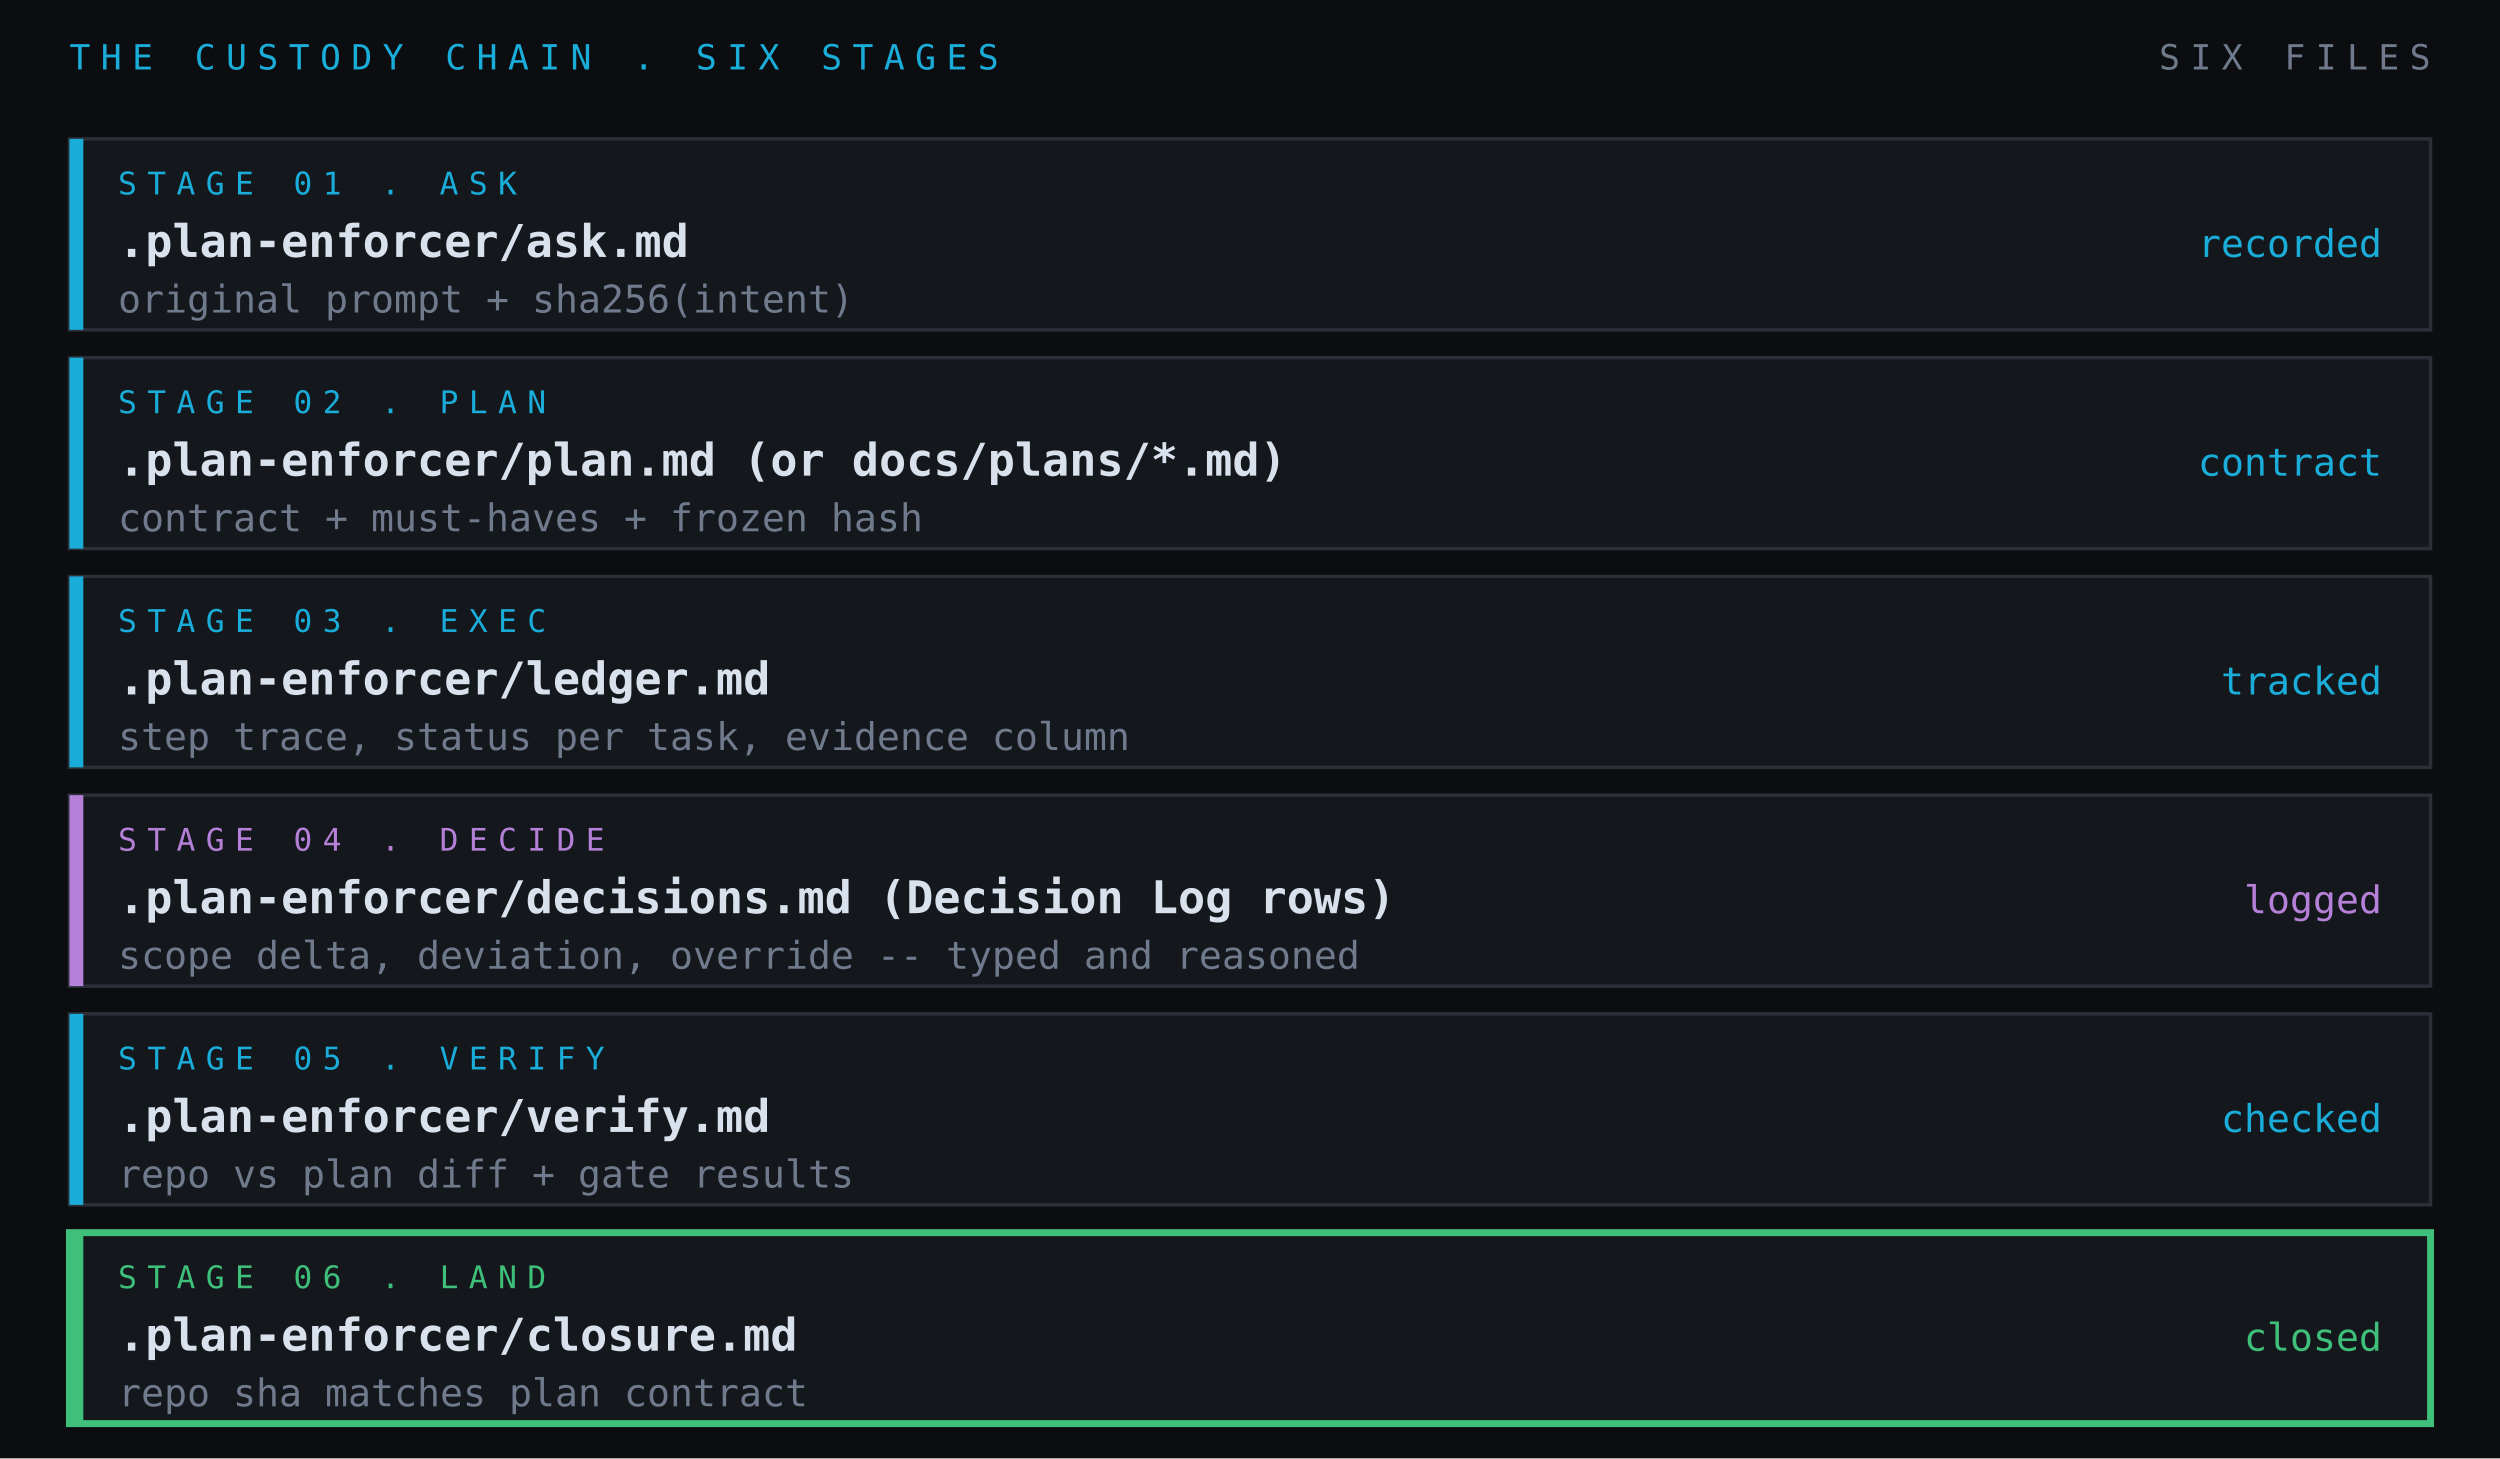
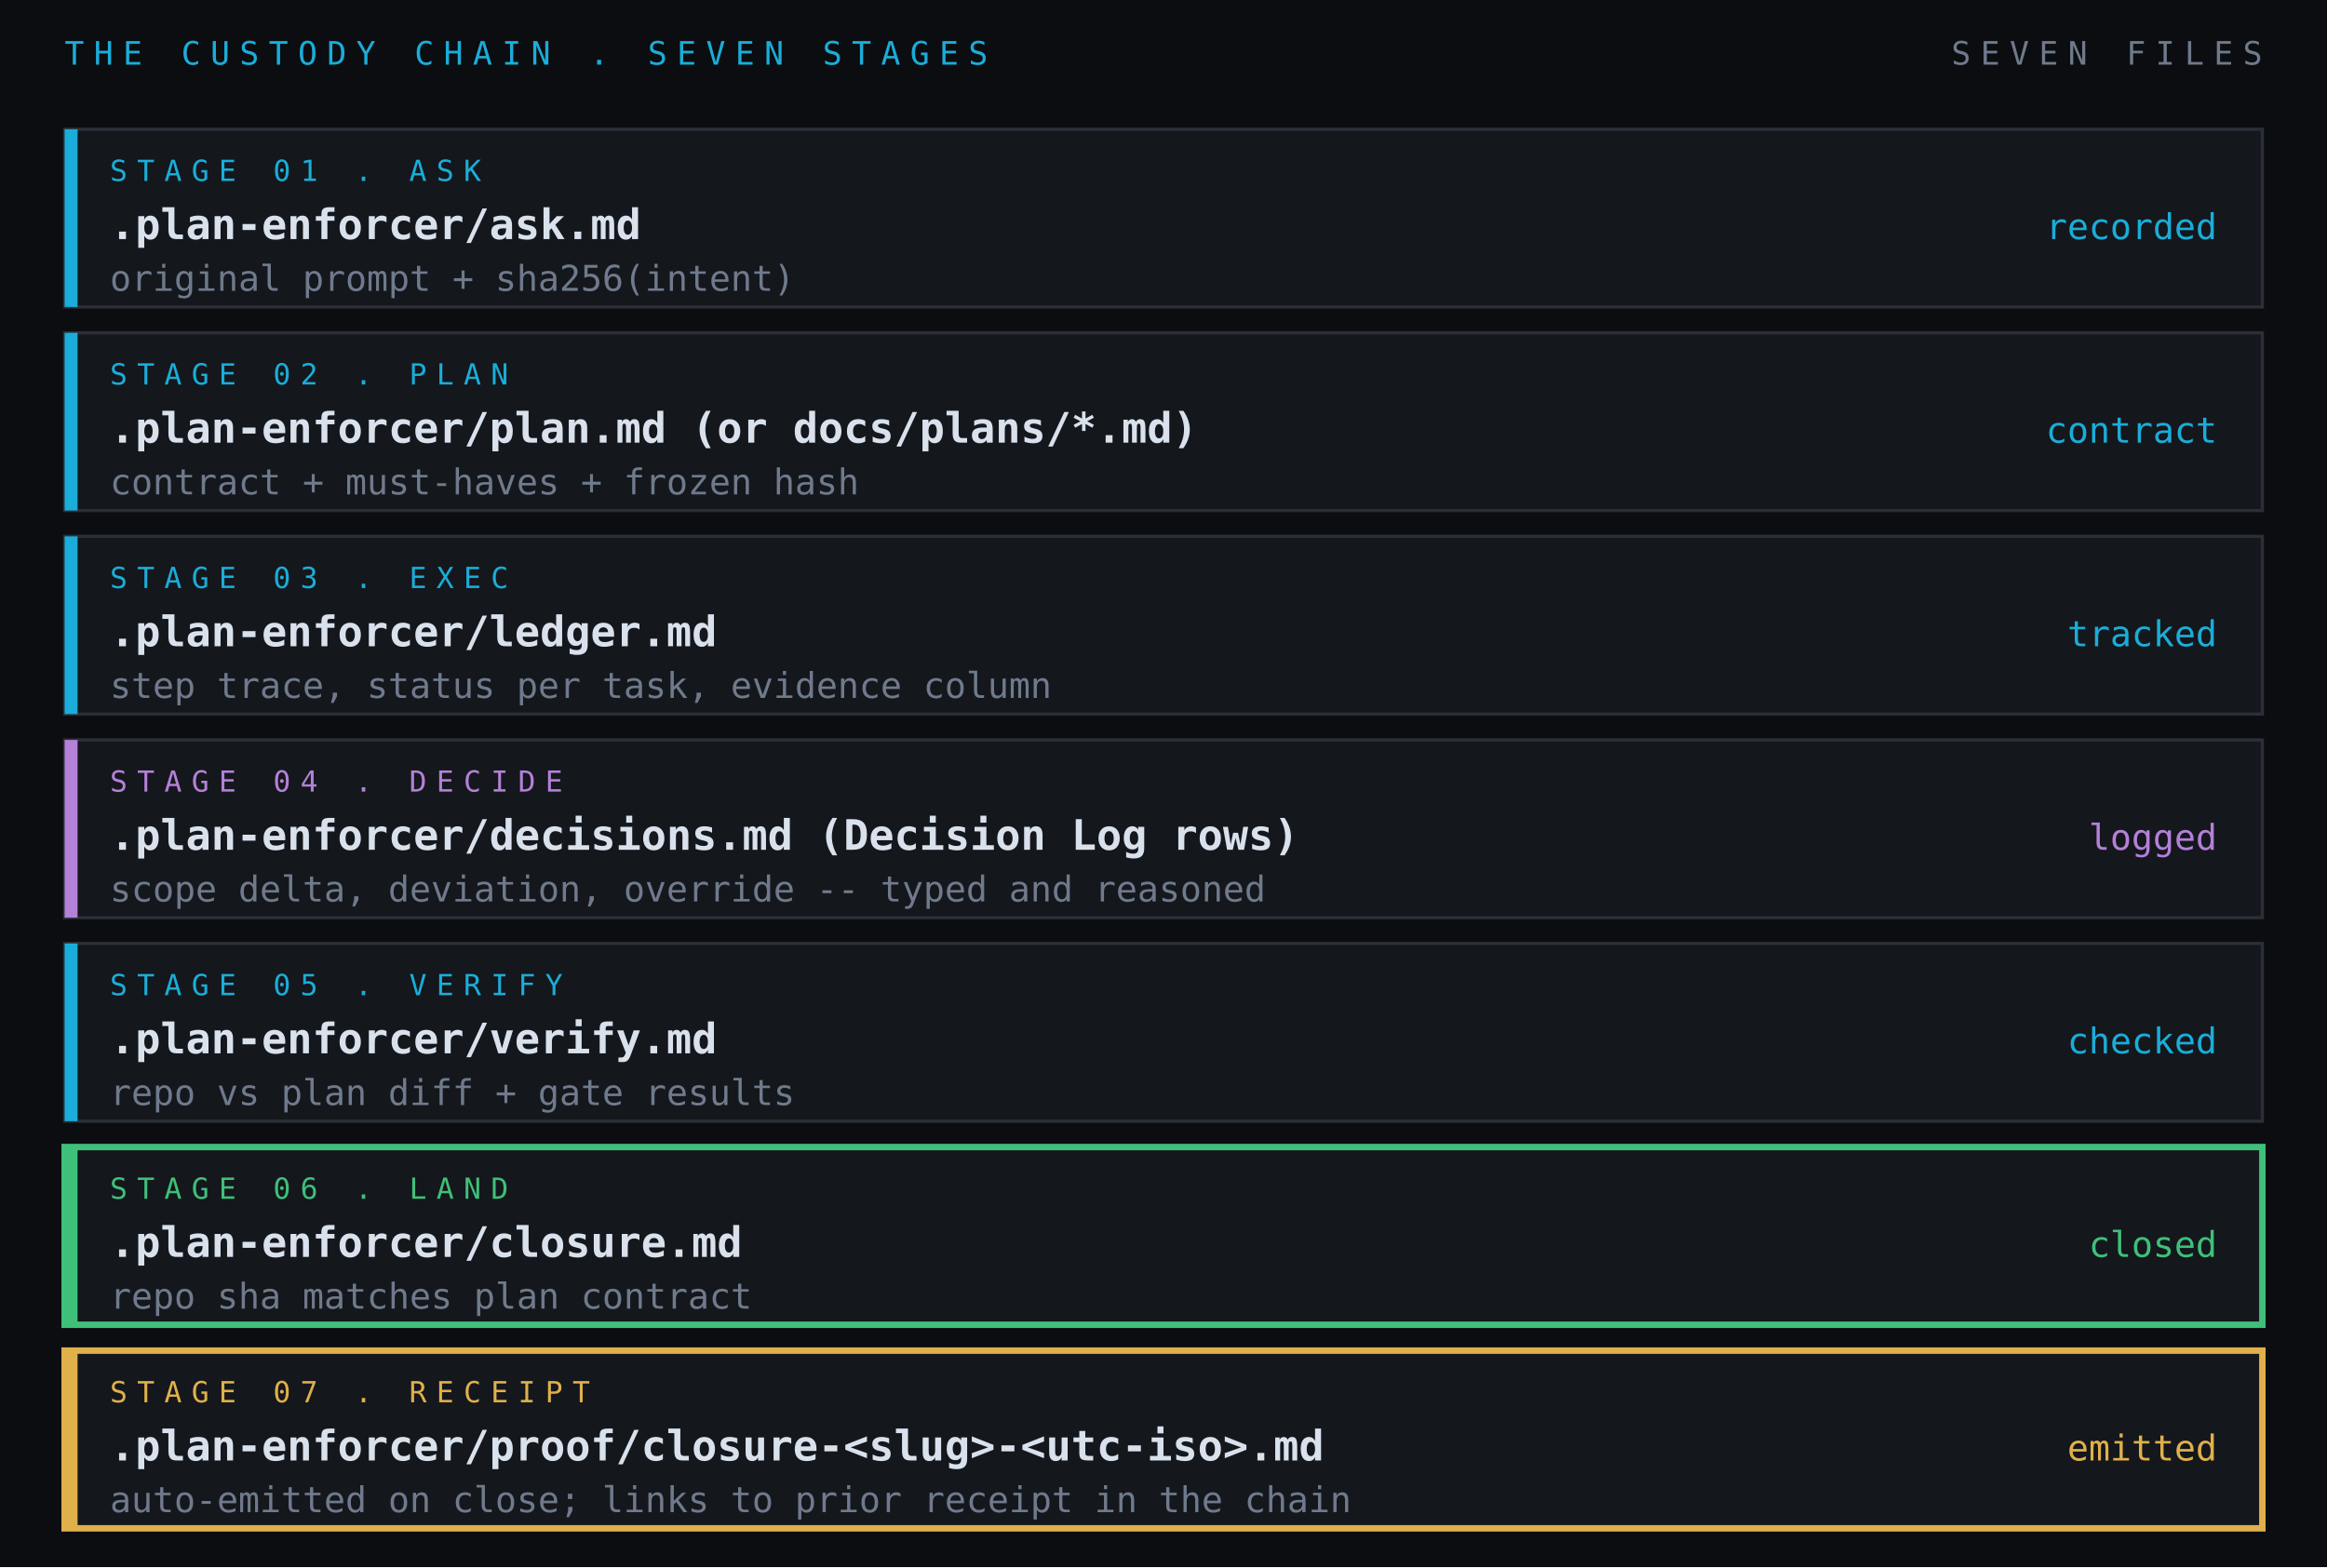
- <svg xmlns="http://www.w3.org/2000/svg" viewBox="0 0 720 420" role="img" aria-label="The six stages of Plan Enforcer custody as ledger rows -- ask, plan, exec, decide, verify, land -- each producing a named file on disk.">
-   <rect width="720" height="420" fill="#0b0d10" />
+ <svg xmlns="http://www.w3.org/2000/svg" viewBox="0 0 720 485" role="img" aria-label="The seven stages of Plan Enforcer custody as ledger rows -- ask, plan, exec, decide, verify, land, receipt -- each producing a named file on disk.">
+   <rect width="720" height="485" fill="#0b0d10" />
  <g font-family="ui-monospace,Menlo,Consolas,monospace" font-size="10" letter-spacing="3">
-     <text x="20" y="20" fill="#1aadd9">THE CUSTODY CHAIN . SIX STAGES</text>
-     <text x="700" y="20" text-anchor="end" fill="#6f7a8c">SIX FILES</text>
+     <text x="20" y="20" fill="#1aadd9">THE CUSTODY CHAIN . SEVEN STAGES</text>
+     <text x="700" y="20" text-anchor="end" fill="#6f7a8c">SEVEN FILES</text>
  </g>
  <g transform="translate(20,40)" font-family="ui-monospace,Menlo,Consolas,monospace">
    <g transform="translate(0,0)">
      <rect width="680" height="55" fill="#14171c" stroke="#2a2f38" stroke-width="1" />
      <rect x="0" y="0" width="4" height="55" fill="#1aadd9" />
      <text x="14" y="16" font-size="9" letter-spacing="3" fill="#1aadd9">STAGE 01 . ASK</text>
      <text x="14" y="34" font-size="13" font-weight="700" fill="#d8e1ec">.plan-enforcer/ask.md</text>
      <text x="14" y="50" font-size="11" fill="#6f7a8c">original prompt + sha256(intent)</text>
      <text x="666" y="34" text-anchor="end" font-size="11" fill="#1aadd9">recorded</text>
    </g>
    <g transform="translate(0,63)">
      <rect width="680" height="55" fill="#14171c" stroke="#2a2f38" stroke-width="1" />
      <rect x="0" y="0" width="4" height="55" fill="#1aadd9" />
      <text x="14" y="16" font-size="9" letter-spacing="3" fill="#1aadd9">STAGE 02 . PLAN</text>
      <text x="14" y="34" font-size="13" font-weight="700" fill="#d8e1ec">.plan-enforcer/plan.md  (or docs/plans/*.md)</text>
      <text x="14" y="50" font-size="11" fill="#6f7a8c">contract + must-haves + frozen hash</text>
      <text x="666" y="34" text-anchor="end" font-size="11" fill="#1aadd9">contract</text>
    </g>
    <g transform="translate(0,126)">
      <rect width="680" height="55" fill="#14171c" stroke="#2a2f38" stroke-width="1" />
      <rect x="0" y="0" width="4" height="55" fill="#1aadd9" />
      <text x="14" y="16" font-size="9" letter-spacing="3" fill="#1aadd9">STAGE 03 . EXEC</text>
      <text x="14" y="34" font-size="13" font-weight="700" fill="#d8e1ec">.plan-enforcer/ledger.md</text>
      <text x="14" y="50" font-size="11" fill="#6f7a8c">step trace, status per task, evidence column</text>
      <text x="666" y="34" text-anchor="end" font-size="11" fill="#1aadd9">tracked</text>
    </g>
    <g transform="translate(0,189)">
      <rect width="680" height="55" fill="#14171c" stroke="#2a2f38" stroke-width="1" />
      <rect x="0" y="0" width="4" height="55" fill="#b480d8" />
      <text x="14" y="16" font-size="9" letter-spacing="3" fill="#b480d8">STAGE 04 . DECIDE</text>
      <text x="14" y="34" font-size="13" font-weight="700" fill="#d8e1ec">.plan-enforcer/decisions.md  (Decision Log rows)</text>
      <text x="14" y="50" font-size="11" fill="#6f7a8c">scope delta, deviation, override -- typed and reasoned</text>
      <text x="666" y="34" text-anchor="end" font-size="11" fill="#b480d8">logged</text>
    </g>
    <g transform="translate(0,252)">
      <rect width="680" height="55" fill="#14171c" stroke="#2a2f38" stroke-width="1" />
      <rect x="0" y="0" width="4" height="55" fill="#1aadd9" />
      <text x="14" y="16" font-size="9" letter-spacing="3" fill="#1aadd9">STAGE 05 . VERIFY</text>
      <text x="14" y="34" font-size="13" font-weight="700" fill="#d8e1ec">.plan-enforcer/verify.md</text>
      <text x="14" y="50" font-size="11" fill="#6f7a8c">repo vs plan diff + gate results</text>
      <text x="666" y="34" text-anchor="end" font-size="11" fill="#1aadd9">checked</text>
    </g>
    <g transform="translate(0,315)">
      <rect width="680" height="55" fill="#14171c" stroke="#3ec07a" stroke-width="2" />
      <rect x="0" y="0" width="4" height="55" fill="#3ec07a" />
      <text x="14" y="16" font-size="9" letter-spacing="3" fill="#3ec07a">STAGE 06 . LAND</text>
      <text x="14" y="34" font-size="13" font-weight="700" fill="#d8e1ec">.plan-enforcer/closure.md</text>
      <text x="14" y="50" font-size="11" fill="#6f7a8c">repo sha matches plan contract</text>
      <text x="666" y="34" text-anchor="end" font-size="11" fill="#3ec07a">closed</text>
    </g>
+     <g transform="translate(0,378)">
+       <rect width="680" height="55" fill="#14171c" stroke="#e0b04a" stroke-width="2" />
+       <rect x="0" y="0" width="4" height="55" fill="#e0b04a" />
+       <text x="14" y="16" font-size="9" letter-spacing="3" fill="#e0b04a">STAGE 07 . RECEIPT</text>
+       <text x="14" y="34" font-size="13" font-weight="700" fill="#d8e1ec">.plan-enforcer/proof/closure-&lt;slug&gt;-&lt;utc-iso&gt;.md</text>
+       <text x="14" y="50" font-size="11" fill="#6f7a8c">auto-emitted on close; links to prior receipt in the chain</text>
+       <text x="666" y="34" text-anchor="end" font-size="11" fill="#e0b04a">emitted</text>
+     </g>
  </g>
</svg>
